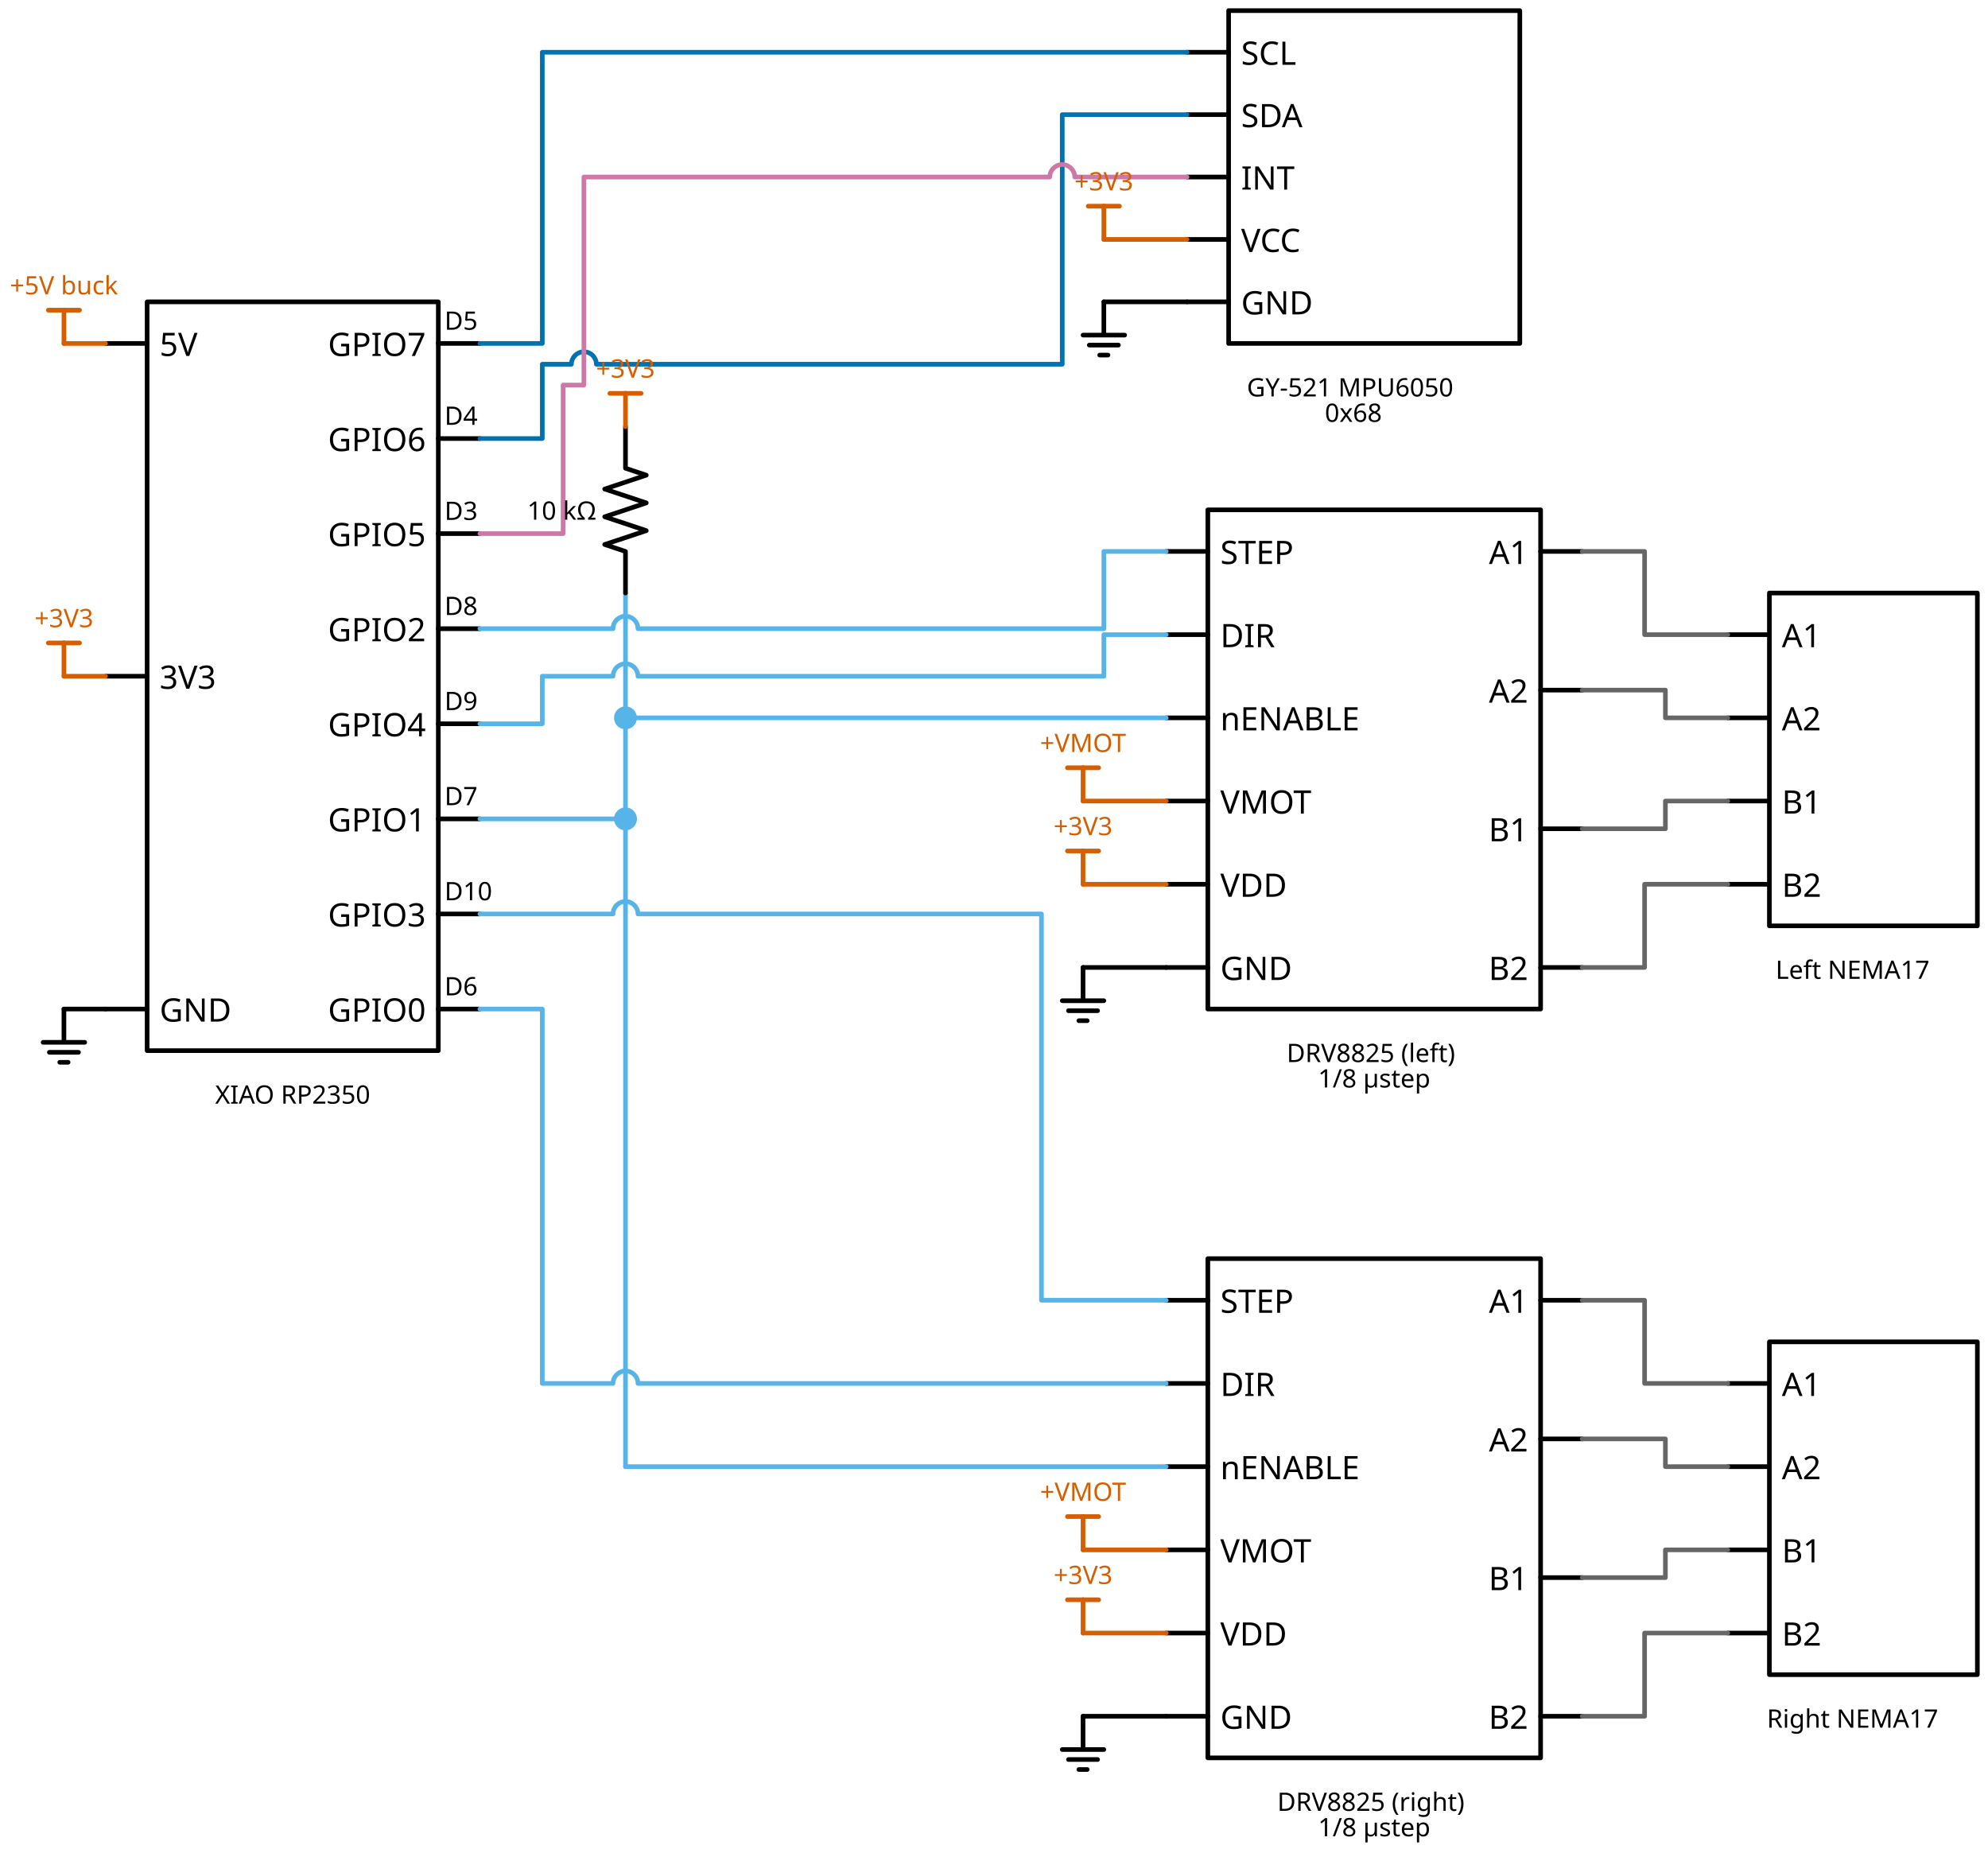
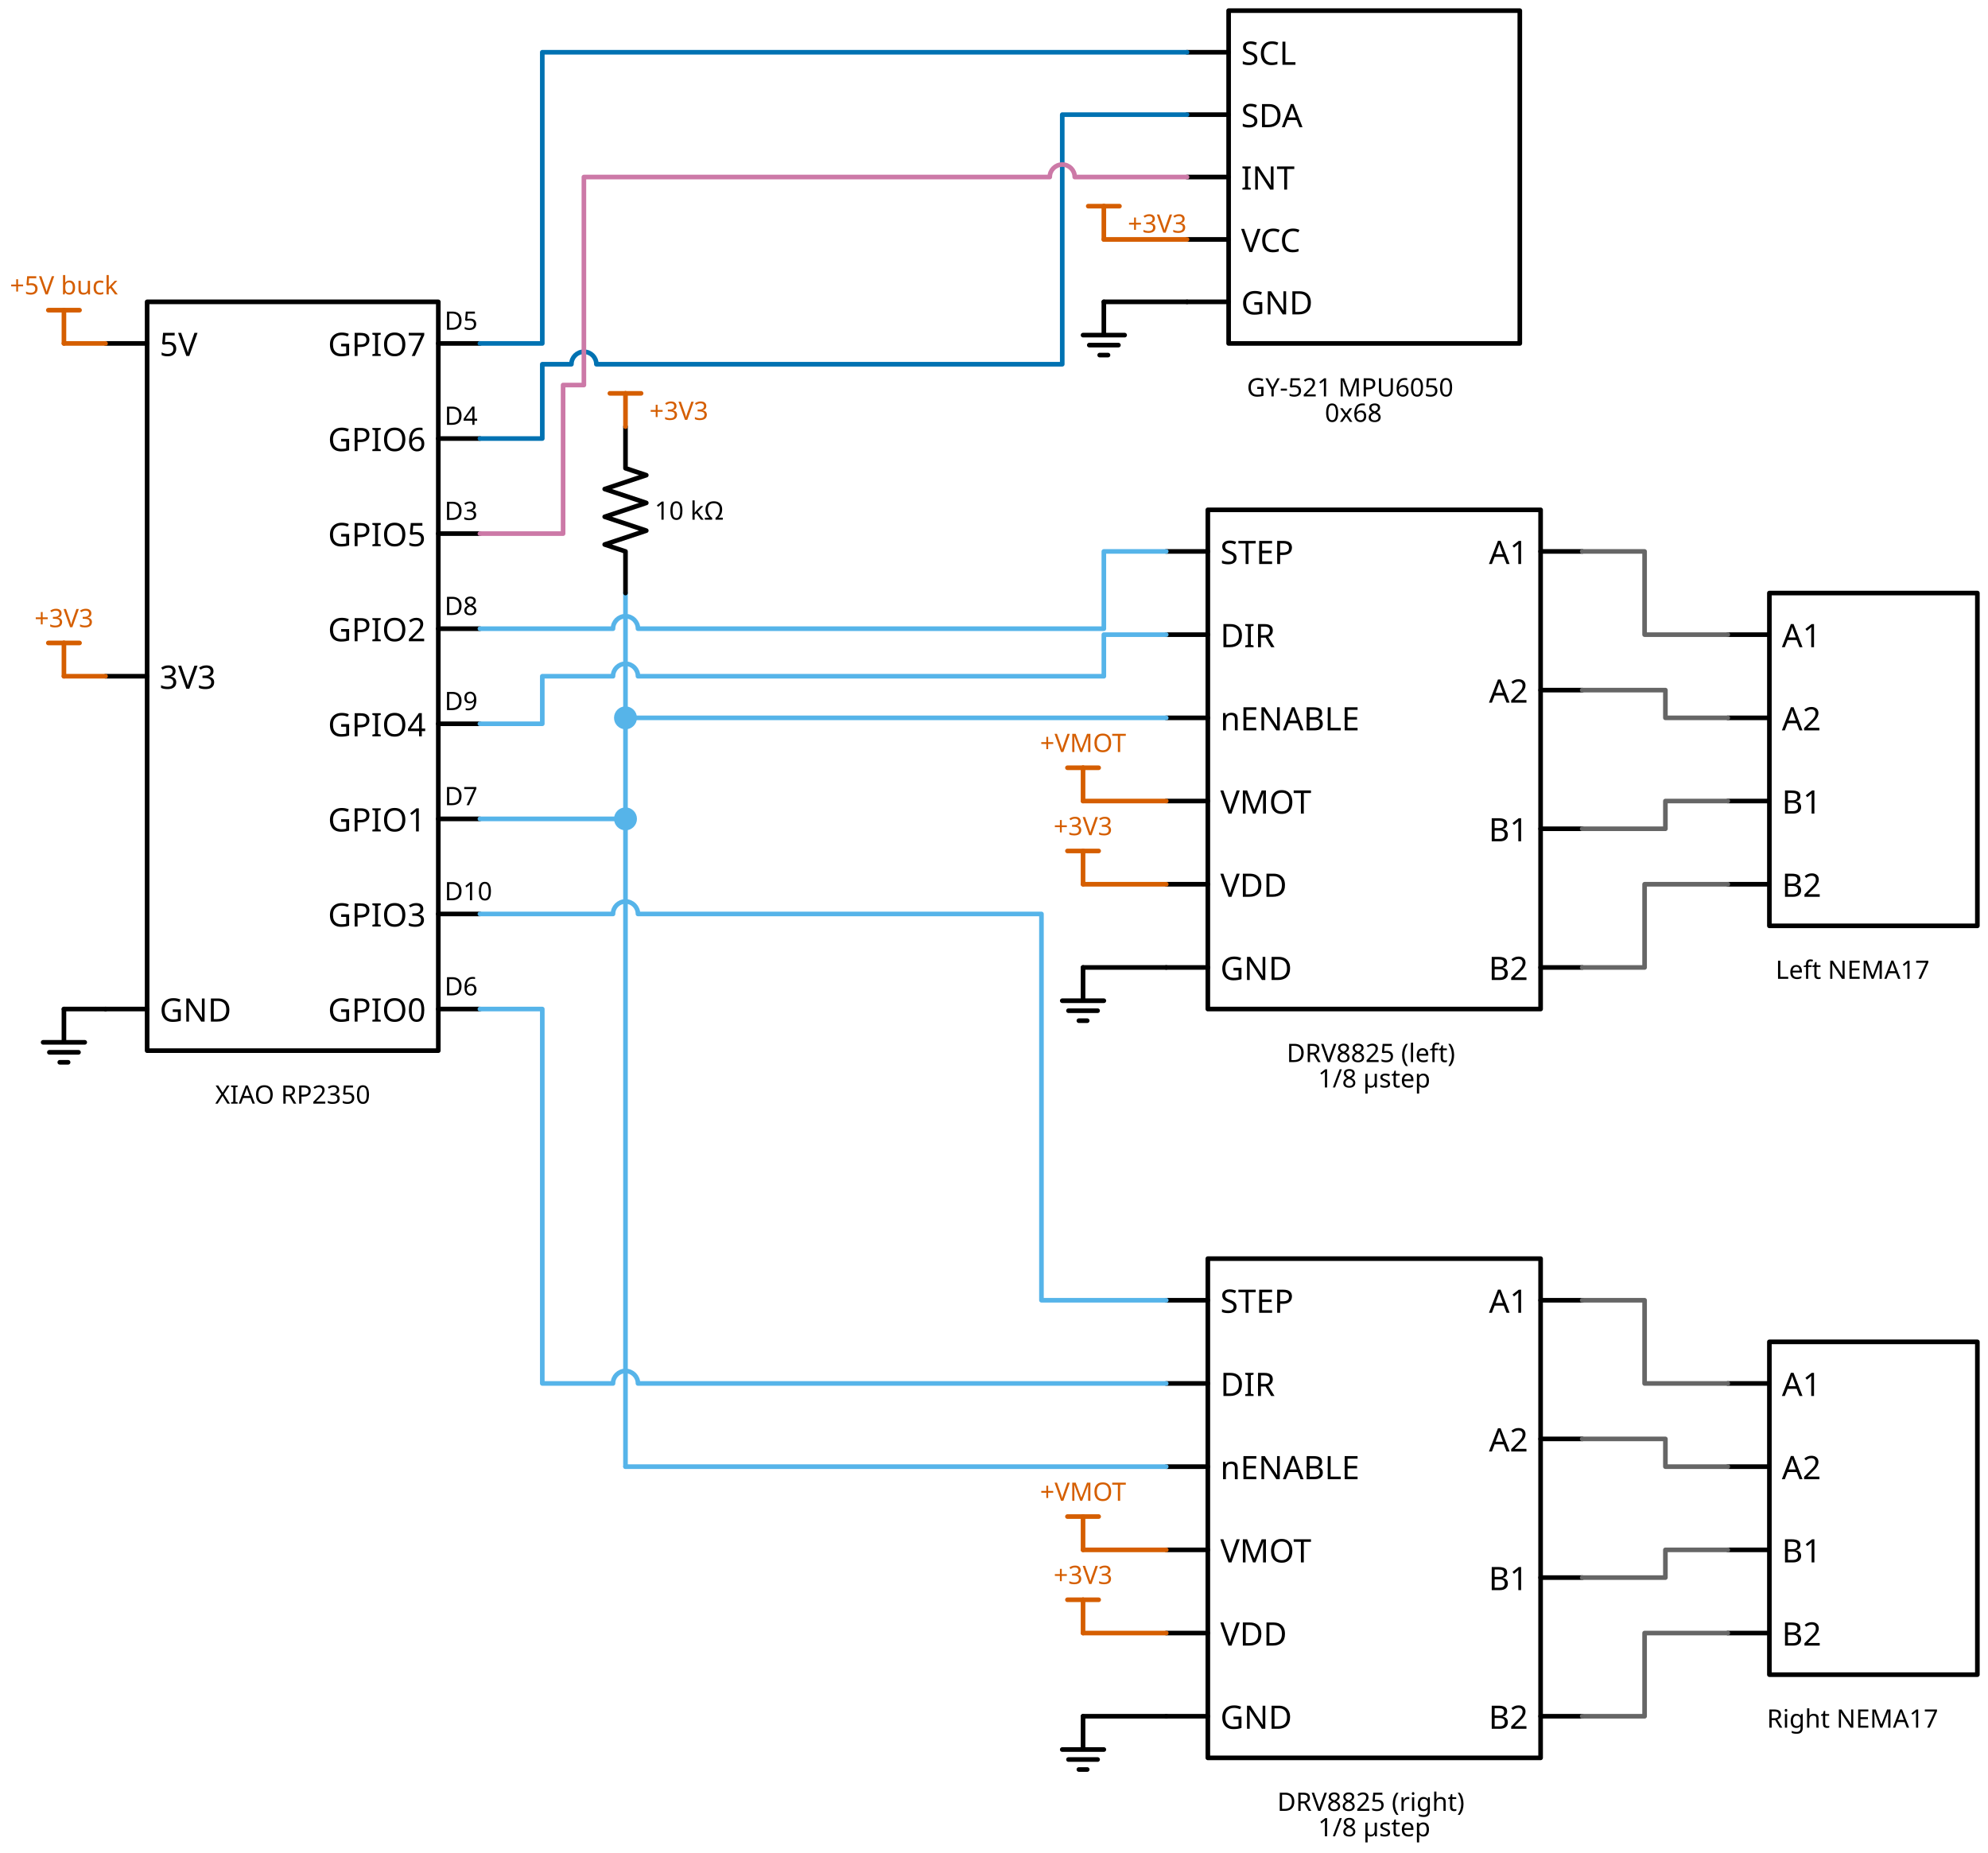
<svg xmlns="http://www.w3.org/2000/svg" xml:lang="en" height="801.6pt" width="860.267pt" viewBox="-63.667 -454.6 860.267 801.6">
  <path d="M 0.0,-0.0 L 126,-0 L 126,-324 L 0,-324 L 0,-0" style="stroke:black;fill:none;stroke-width:2.0;stroke-dasharray:-;stroke-linecap:round;stroke-linejoin:round;" />
  <path d="M 0.0,-18.0 L -18,-18" style="stroke:black;fill:none;stroke-width:2.0;stroke-dasharray:-;stroke-linecap:round;stroke-linejoin:round;" />
  <path d="M 0.0,-162.0 L -18,-162" style="stroke:black;fill:none;stroke-width:2.0;stroke-dasharray:-;stroke-linecap:round;stroke-linejoin:round;" />
  <path d="M 0.0,-306.0 L -18,-306" style="stroke:black;fill:none;stroke-width:2.0;stroke-dasharray:-;stroke-linecap:round;stroke-linejoin:round;" />
  <path d="M 126.0,-18.0 L 144,-18" style="stroke:black;fill:none;stroke-width:2.0;stroke-dasharray:-;stroke-linecap:round;stroke-linejoin:round;" />
  <path d="M 126.0,-59.143 L 144,-59.143" style="stroke:black;fill:none;stroke-width:2.0;stroke-dasharray:-;stroke-linecap:round;stroke-linejoin:round;" />
  <path d="M 126.0,-100.286 L 144,-100.286" style="stroke:black;fill:none;stroke-width:2.0;stroke-dasharray:-;stroke-linecap:round;stroke-linejoin:round;" />
  <path d="M 126.0,-141.429 L 144,-141.429" style="stroke:black;fill:none;stroke-width:2.0;stroke-dasharray:-;stroke-linecap:round;stroke-linejoin:round;" />
  <path d="M 126.0,-182.571 L 144,-182.571" style="stroke:black;fill:none;stroke-width:2.0;stroke-dasharray:-;stroke-linecap:round;stroke-linejoin:round;" />
  <path d="M 126.0,-223.714 L 144,-223.714" style="stroke:black;fill:none;stroke-width:2.0;stroke-dasharray:-;stroke-linecap:round;stroke-linejoin:round;" />
  <path d="M 126.0,-264.857 L 144,-264.857" style="stroke:black;fill:none;stroke-width:2.0;stroke-dasharray:-;stroke-linecap:round;stroke-linejoin:round;" />
  <path d="M 126.0,-306.0 L 144,-306" style="stroke:black;fill:none;stroke-width:2.0;stroke-dasharray:-;stroke-linecap:round;stroke-linejoin:round;" />
  <path d="M 468.0,-306.0 L 594,-306 L 594,-450 L 468,-450 L 468,-306" style="stroke:black;fill:none;stroke-width:2.0;stroke-dasharray:-;stroke-linecap:round;stroke-linejoin:round;" />
  <path d="M 468.0,-324.0 L 450,-324" style="stroke:black;fill:none;stroke-width:2.0;stroke-dasharray:-;stroke-linecap:round;stroke-linejoin:round;" />
  <path d="M 468.0,-351.0 L 450,-351" style="stroke:black;fill:none;stroke-width:2.0;stroke-dasharray:-;stroke-linecap:round;stroke-linejoin:round;" />
  <path d="M 468.0,-378.0 L 450,-378" style="stroke:black;fill:none;stroke-width:2.0;stroke-dasharray:-;stroke-linecap:round;stroke-linejoin:round;" />
  <path d="M 468.0,-405.0 L 450,-405" style="stroke:black;fill:none;stroke-width:2.0;stroke-dasharray:-;stroke-linecap:round;stroke-linejoin:round;" />
  <path d="M 468.0,-432.0 L 450,-432" style="stroke:black;fill:none;stroke-width:2.0;stroke-dasharray:-;stroke-linecap:round;stroke-linejoin:round;" />
  <path d="M 459.0,-18.0 L 603,-18 L 603,-234 L 459,-234 L 459,-18" style="stroke:black;fill:none;stroke-width:2.0;stroke-dasharray:-;stroke-linecap:round;stroke-linejoin:round;" />
  <path d="M 459.0,-36.0 L 441,-36" style="stroke:black;fill:none;stroke-width:2.0;stroke-dasharray:-;stroke-linecap:round;stroke-linejoin:round;" />
  <path d="M 459.0,-72.0 L 441,-72" style="stroke:black;fill:none;stroke-width:2.0;stroke-dasharray:-;stroke-linecap:round;stroke-linejoin:round;" />
  <path d="M 459.0,-108.0 L 441,-108" style="stroke:black;fill:none;stroke-width:2.0;stroke-dasharray:-;stroke-linecap:round;stroke-linejoin:round;" />
  <path d="M 459.0,-144.0 L 441,-144" style="stroke:black;fill:none;stroke-width:2.0;stroke-dasharray:-;stroke-linecap:round;stroke-linejoin:round;" />
  <path d="M 459.0,-180.0 L 441,-180" style="stroke:black;fill:none;stroke-width:2.0;stroke-dasharray:-;stroke-linecap:round;stroke-linejoin:round;" />
  <path d="M 459.0,-216.0 L 441,-216" style="stroke:black;fill:none;stroke-width:2.0;stroke-dasharray:-;stroke-linecap:round;stroke-linejoin:round;" />
  <path d="M 603.0,-36.0 L 621,-36" style="stroke:black;fill:none;stroke-width:2.0;stroke-dasharray:-;stroke-linecap:round;stroke-linejoin:round;" />
  <path d="M 603.0,-96 L 621,-96" style="stroke:black;fill:none;stroke-width:2.0;stroke-dasharray:-;stroke-linecap:round;stroke-linejoin:round;" />
  <path d="M 603.0,-156 L 621,-156" style="stroke:black;fill:none;stroke-width:2.0;stroke-dasharray:-;stroke-linecap:round;stroke-linejoin:round;" />
  <path d="M 603.0,-216.0 L 621,-216" style="stroke:black;fill:none;stroke-width:2.0;stroke-dasharray:-;stroke-linecap:round;stroke-linejoin:round;" />
  <path d="M 459.0,306.0 L 603,306 L 603,90 L 459,90 L 459,306" style="stroke:black;fill:none;stroke-width:2.0;stroke-dasharray:-;stroke-linecap:round;stroke-linejoin:round;" />
  <path d="M 459.0,288.0 L 441,288" style="stroke:black;fill:none;stroke-width:2.0;stroke-dasharray:-;stroke-linecap:round;stroke-linejoin:round;" />
  <path d="M 459.0,252.0 L 441,252" style="stroke:black;fill:none;stroke-width:2.0;stroke-dasharray:-;stroke-linecap:round;stroke-linejoin:round;" />
  <path d="M 459.0,216.0 L 441,216" style="stroke:black;fill:none;stroke-width:2.0;stroke-dasharray:-;stroke-linecap:round;stroke-linejoin:round;" />
  <path d="M 459.0,180.0 L 441,180" style="stroke:black;fill:none;stroke-width:2.0;stroke-dasharray:-;stroke-linecap:round;stroke-linejoin:round;" />
  <path d="M 459.0,144.0 L 441,144" style="stroke:black;fill:none;stroke-width:2.0;stroke-dasharray:-;stroke-linecap:round;stroke-linejoin:round;" />
  <path d="M 459.0,108.0 L 441,108" style="stroke:black;fill:none;stroke-width:2.0;stroke-dasharray:-;stroke-linecap:round;stroke-linejoin:round;" />
  <path d="M 603.0,288.0 L 621,288" style="stroke:black;fill:none;stroke-width:2.0;stroke-dasharray:-;stroke-linecap:round;stroke-linejoin:round;" />
  <path d="M 603.0,228.0 L 621,228" style="stroke:black;fill:none;stroke-width:2.0;stroke-dasharray:-;stroke-linecap:round;stroke-linejoin:round;" />
  <path d="M 603.0,168 L 621,168" style="stroke:black;fill:none;stroke-width:2.0;stroke-dasharray:-;stroke-linecap:round;stroke-linejoin:round;" />
  <path d="M 603.0,108.0 L 621,108" style="stroke:black;fill:none;stroke-width:2.0;stroke-dasharray:-;stroke-linecap:round;stroke-linejoin:round;" />
  <path d="M 702.0,-54.0 L 792,-54 L 792,-198 L 702,-198 L 702,-54" style="stroke:black;fill:none;stroke-width:2.0;stroke-dasharray:-;stroke-linecap:round;stroke-linejoin:round;" />
  <path d="M 702.0,-72.0 L 684,-72" style="stroke:black;fill:none;stroke-width:2.0;stroke-dasharray:-;stroke-linecap:round;stroke-linejoin:round;" />
  <path d="M 702.0,-108.0 L 684,-108" style="stroke:black;fill:none;stroke-width:2.0;stroke-dasharray:-;stroke-linecap:round;stroke-linejoin:round;" />
  <path d="M 702.0,-144.0 L 684,-144" style="stroke:black;fill:none;stroke-width:2.0;stroke-dasharray:-;stroke-linecap:round;stroke-linejoin:round;" />
  <path d="M 702.0,-180.0 L 684,-180" style="stroke:black;fill:none;stroke-width:2.0;stroke-dasharray:-;stroke-linecap:round;stroke-linejoin:round;" />
  <path d="M 702.0,270.0 L 792,270 L 792,126 L 702,126 L 702,270" style="stroke:black;fill:none;stroke-width:2.0;stroke-dasharray:-;stroke-linecap:round;stroke-linejoin:round;" />
  <path d="M 702.0,252.0 L 684,252" style="stroke:black;fill:none;stroke-width:2.0;stroke-dasharray:-;stroke-linecap:round;stroke-linejoin:round;" />
  <path d="M 702.0,216.0 L 684,216" style="stroke:black;fill:none;stroke-width:2.0;stroke-dasharray:-;stroke-linecap:round;stroke-linejoin:round;" />
  <path d="M 702.0,180.0 L 684,180" style="stroke:black;fill:none;stroke-width:2.0;stroke-dasharray:-;stroke-linecap:round;stroke-linejoin:round;" />
  <path d="M 702.0,144.0 L 684,144" style="stroke:black;fill:none;stroke-width:2.0;stroke-dasharray:-;stroke-linecap:round;stroke-linejoin:round;" />
  <path d="M 207.0,-144.0 L 207,180" style="stroke:#56B4E9;fill:none;stroke-width:2.0;stroke-dasharray:-;stroke-linecap:round;stroke-linejoin:round;" />
  <path d="M 207.0,-144.0 L 441,-144" style="stroke:#56B4E9;fill:none;stroke-width:2.0;stroke-dasharray:-;stroke-linecap:round;stroke-linejoin:round;" />
  <path d="M 207.0,180.0 L 441,180" style="stroke:#56B4E9;fill:none;stroke-width:2.0;stroke-dasharray:-;stroke-linecap:round;stroke-linejoin:round;" />
  <path d="M 144.0,-100.286 L 207,-100.286 L 207,-100.286" style="stroke:#56B4E9;fill:none;stroke-width:2.0;stroke-dasharray:-;stroke-linecap:round;stroke-linejoin:round;" />
  <path d="M 207.0,-144.0 L 207,-171 L 207,-198" style="stroke:#56B4E9;fill:none;stroke-width:2.0;stroke-dasharray:-;stroke-linecap:round;stroke-linejoin:round;" />
  <path d="M 207.0,-198.0 L 207,-216 L 198,-219 L 216,-225 L 198,-231 L 216,-237 L 198,-243 L 216,-249 L 207,-252 L 207,-270" style="stroke:black;fill:none;stroke-width:2.0;stroke-dasharray:-;stroke-linecap:round;stroke-linejoin:round;" />
  <path d="M 207.0,-270.0 L 207,-284.4" style="stroke:#D55E00;fill:none;stroke-width:2.0;stroke-dasharray:-;stroke-linecap:round;stroke-linejoin:round;" />
  <path d="M 207.0,-284.4 L 200.25,-284.4" style="stroke:#D55E00;fill:none;stroke-width:2.0;stroke-dasharray:-;stroke-linecap:round;stroke-linejoin:round;" />
  <path d="M 207.0,-284.4 L 213.75,-284.4" style="stroke:#D55E00;fill:none;stroke-width:2.0;stroke-dasharray:-;stroke-linecap:round;stroke-linejoin:round;" />
  <path d="M -18.0,-162.0 L -27,-162 L -36,-162" style="stroke:#D55E00;fill:none;stroke-width:2.0;stroke-dasharray:-;stroke-linecap:round;stroke-linejoin:round;" />
  <path d="M -36.0,-162.0 L -36,-176.4" style="stroke:#D55E00;fill:none;stroke-width:2.0;stroke-dasharray:-;stroke-linecap:round;stroke-linejoin:round;" />
  <path d="M -36.0,-176.4 L -42.75,-176.4" style="stroke:#D55E00;fill:none;stroke-width:2.0;stroke-dasharray:-;stroke-linecap:round;stroke-linejoin:round;" />
  <path d="M -36.0,-176.4 L -29.25,-176.4" style="stroke:#D55E00;fill:none;stroke-width:2.0;stroke-dasharray:-;stroke-linecap:round;stroke-linejoin:round;" />
  <path d="M -18.0,-306.0 L -27,-306 L -36,-306" style="stroke:#D55E00;fill:none;stroke-width:2.0;stroke-dasharray:-;stroke-linecap:round;stroke-linejoin:round;" />
  <path d="M -36.0,-306.0 L -36,-320.4" style="stroke:#D55E00;fill:none;stroke-width:2.0;stroke-dasharray:-;stroke-linecap:round;stroke-linejoin:round;" />
  <path d="M -36.0,-320.4 L -42.75,-320.4" style="stroke:#D55E00;fill:none;stroke-width:2.0;stroke-dasharray:-;stroke-linecap:round;stroke-linejoin:round;" />
  <path d="M -36.0,-320.4 L -29.25,-320.4" style="stroke:#D55E00;fill:none;stroke-width:2.0;stroke-dasharray:-;stroke-linecap:round;stroke-linejoin:round;" />
  <path d="M -18.0,-18.0 L -27,-18 L -36,-18" style="stroke:#000000;fill:none;stroke-width:2.0;stroke-dasharray:-;stroke-linecap:round;stroke-linejoin:round;" />
  <path d="M -36.0,-18 L -36,-3.6 L -45,-3.6 L -27,-3.6 M -42.3,0.72 L -29.7,0.72 M -37.8,5.04 L -34.2,5.04" style="stroke:#000000;fill:none;stroke-width:2.0;stroke-dasharray:-;stroke-linecap:round;stroke-linejoin:round;" />
  <path d="M 450.0,-351.0 L 432,-351 L 414,-351" style="stroke:#D55E00;fill:none;stroke-width:2.0;stroke-dasharray:-;stroke-linecap:round;stroke-linejoin:round;" />
  <path d="M 414.0,-351.0 L 414,-365.4" style="stroke:#D55E00;fill:none;stroke-width:2.0;stroke-dasharray:-;stroke-linecap:round;stroke-linejoin:round;" />
  <path d="M 414.0,-365.4 L 407.25,-365.4" style="stroke:#D55E00;fill:none;stroke-width:2.0;stroke-dasharray:-;stroke-linecap:round;stroke-linejoin:round;" />
  <path d="M 414.0,-365.4 L 420.75,-365.4" style="stroke:#D55E00;fill:none;stroke-width:2.0;stroke-dasharray:-;stroke-linecap:round;stroke-linejoin:round;" />
  <path d="M 450.0,-324.0 L 432,-324 L 414,-324" style="stroke:#000000;fill:none;stroke-width:2.0;stroke-dasharray:-;stroke-linecap:round;stroke-linejoin:round;" />
  <path d="M 414.0,-324.0 L 414,-309.6 L 405,-309.6 L 423,-309.6 M 407.7,-305.28 L 420.3,-305.28 M 412.2,-300.96 L 415.8,-300.96" style="stroke:#000000;fill:none;stroke-width:2.0;stroke-dasharray:-;stroke-linecap:round;stroke-linejoin:round;" />
  <path d="M 441.0,-72.0 L 423,-72 L 405,-72" style="stroke:#D55E00;fill:none;stroke-width:2.0;stroke-dasharray:-;stroke-linecap:round;stroke-linejoin:round;" />
  <path d="M 405.0,-72.0 L 405,-86.4" style="stroke:#D55E00;fill:none;stroke-width:2.0;stroke-dasharray:-;stroke-linecap:round;stroke-linejoin:round;" />
  <path d="M 405.0,-86.4 L 398.25,-86.4" style="stroke:#D55E00;fill:none;stroke-width:2.0;stroke-dasharray:-;stroke-linecap:round;stroke-linejoin:round;" />
  <path d="M 405.0,-86.4 L 411.75,-86.4" style="stroke:#D55E00;fill:none;stroke-width:2.0;stroke-dasharray:-;stroke-linecap:round;stroke-linejoin:round;" />
  <path d="M 441.0,-108.0 L 423,-108 L 405,-108" style="stroke:#D55E00;fill:none;stroke-width:2.0;stroke-dasharray:-;stroke-linecap:round;stroke-linejoin:round;" />
  <path d="M 405.0,-108.0 L 405,-122.4" style="stroke:#D55E00;fill:none;stroke-width:2.0;stroke-dasharray:-;stroke-linecap:round;stroke-linejoin:round;" />
  <path d="M 405.0,-122.4 L 398.25,-122.4" style="stroke:#D55E00;fill:none;stroke-width:2.0;stroke-dasharray:-;stroke-linecap:round;stroke-linejoin:round;" />
  <path d="M 405.0,-122.4 L 411.75,-122.4" style="stroke:#D55E00;fill:none;stroke-width:2.0;stroke-dasharray:-;stroke-linecap:round;stroke-linejoin:round;" />
  <path d="M 441.0,-36.0 L 423,-36 L 405,-36" style="stroke:#000000;fill:none;stroke-width:2.0;stroke-dasharray:-;stroke-linecap:round;stroke-linejoin:round;" />
  <path d="M 405.0,-36 L 405,-21.6 L 396,-21.6 L 414,-21.6 M 398.7,-17.28 L 411.3,-17.28 M 403.2,-12.96 L 406.8,-12.96" style="stroke:#000000;fill:none;stroke-width:2.0;stroke-dasharray:-;stroke-linecap:round;stroke-linejoin:round;" />
  <path d="M 441.0,252.0 L 423,252 L 405,252" style="stroke:#D55E00;fill:none;stroke-width:2.0;stroke-dasharray:-;stroke-linecap:round;stroke-linejoin:round;" />
  <path d="M 405.0,252.0 L 405,237.6" style="stroke:#D55E00;fill:none;stroke-width:2.0;stroke-dasharray:-;stroke-linecap:round;stroke-linejoin:round;" />
  <path d="M 405.0,237.6 L 398.25,237.6" style="stroke:#D55E00;fill:none;stroke-width:2.0;stroke-dasharray:-;stroke-linecap:round;stroke-linejoin:round;" />
  <path d="M 405.0,237.6 L 411.75,237.6" style="stroke:#D55E00;fill:none;stroke-width:2.0;stroke-dasharray:-;stroke-linecap:round;stroke-linejoin:round;" />
  <path d="M 441.0,216.0 L 423,216 L 405,216" style="stroke:#D55E00;fill:none;stroke-width:2.0;stroke-dasharray:-;stroke-linecap:round;stroke-linejoin:round;" />
  <path d="M 405.0,216.0 L 405,201.6" style="stroke:#D55E00;fill:none;stroke-width:2.0;stroke-dasharray:-;stroke-linecap:round;stroke-linejoin:round;" />
  <path d="M 405.0,201.6 L 398.25,201.6" style="stroke:#D55E00;fill:none;stroke-width:2.0;stroke-dasharray:-;stroke-linecap:round;stroke-linejoin:round;" />
  <path d="M 405.0,201.6 L 411.75,201.6" style="stroke:#D55E00;fill:none;stroke-width:2.0;stroke-dasharray:-;stroke-linecap:round;stroke-linejoin:round;" />
  <path d="M 441.0,288.0 L 423,288 L 405,288" style="stroke:#000000;fill:none;stroke-width:2.0;stroke-dasharray:-;stroke-linecap:round;stroke-linejoin:round;" />
  <path d="M 405.0,288.0 L 405,302.4 L 396,302.4 L 414,302.4 M 398.7,306.72 L 411.3,306.72 M 403.2,311.04 L 406.8,311.04" style="stroke:#000000;fill:none;stroke-width:2.0;stroke-dasharray:-;stroke-linecap:round;stroke-linejoin:round;" />
  <path d="M 144 -306 L 171 -306 L 171 -432 L 450 -432" style="stroke:#0072B2;fill:none;stroke-width:2.0;stroke-dasharray:-;stroke-linecap:round;stroke-linejoin:round;" />
  <path d="M 144 -264.857 L 171 -264.857 L 171 -297 L 183.6 -297 C 183.6 -299.982 186.018 -302.4 189 -302.4 C 191.982 -302.4 194.4 -299.982 194.4 -297 L 396 -297 L 396 -405 L 450 -405" style="stroke:#0072B2;fill:none;stroke-width:2.0;stroke-dasharray:-;stroke-linecap:round;stroke-linejoin:round;" />
  <path d="M 144 -223.714 L 180 -223.714 L 180 -288 L 189 -288 L 189 -378 L 390.6 -378 C 390.6 -380.982 393.018 -383.4 396 -383.4 C 398.982 -383.4 401.4 -380.982 401.4 -378 L 450 -378" style="stroke:#CC79A7;fill:none;stroke-width:2.0;stroke-dasharray:-;stroke-linecap:round;stroke-linejoin:round;" />
  <path d="M 144 -182.571 L 201.6 -182.571 C 201.6 -185.554 204.018 -187.971 207 -187.971 C 209.982 -187.971 212.4 -185.554 212.4 -182.571 L 414 -182.571 L 414 -216 L 441 -216" style="stroke:#56B4E9;fill:none;stroke-width:2.0;stroke-dasharray:-;stroke-linecap:round;stroke-linejoin:round;" />
  <path d="M 144 -141.429 L 171 -141.429 L 171 -162 L 201.6 -162 C 201.6 -164.982 204.018 -167.4 207 -167.4 C 209.982 -167.4 212.4 -164.982 212.4 -162 L 414 -162 L 414 -180 L 441 -180" style="stroke:#56B4E9;fill:none;stroke-width:2.0;stroke-dasharray:-;stroke-linecap:round;stroke-linejoin:round;" />
  <path d="M 144 -59.143 L 201.6 -59.143 C 201.6 -62.125 204.018 -64.543 207 -64.543 C 209.982 -64.543 212.4 -62.125 212.4 -59.143 L 387 -59.143 L 387 108 L 441 108" style="stroke:#56B4E9;fill:none;stroke-width:2.0;stroke-dasharray:-;stroke-linecap:round;stroke-linejoin:round;" />
  <path d="M 144 -18 L 171 -18 L 171 144 L 201.6 144 C 201.6 141.018 204.018 138.6 207 138.6 C 209.982 138.6 212.4 141.018 212.4 144 L 441 144" style="stroke:#56B4E9;fill:none;stroke-width:2.0;stroke-dasharray:-;stroke-linecap:round;stroke-linejoin:round;" />
  <path d="M 621 -216 L 648 -216 L 648 -180 L 684 -180" style="stroke:#666666;fill:none;stroke-width:2.0;stroke-dasharray:-;stroke-linecap:round;stroke-linejoin:round;" />
  <path d="M 621 -156 L 657 -156 L 657 -144 L 684 -144" style="stroke:#666666;fill:none;stroke-width:2.0;stroke-dasharray:-;stroke-linecap:round;stroke-linejoin:round;" />
  <path d="M 621 -96 L 657 -96 L 657 -108 L 684 -108" style="stroke:#666666;fill:none;stroke-width:2.0;stroke-dasharray:-;stroke-linecap:round;stroke-linejoin:round;" />
  <path d="M 621 -36 L 648 -36 L 648 -72 L 684 -72" style="stroke:#666666;fill:none;stroke-width:2.0;stroke-dasharray:-;stroke-linecap:round;stroke-linejoin:round;" />
  <path d="M 621 108 L 648 108 L 648 144 L 684 144" style="stroke:#666666;fill:none;stroke-width:2.0;stroke-dasharray:-;stroke-linecap:round;stroke-linejoin:round;" />
  <path d="M 621 168 L 657 168 L 657 180 L 684 180" style="stroke:#666666;fill:none;stroke-width:2.0;stroke-dasharray:-;stroke-linecap:round;stroke-linejoin:round;" />
  <path d="M 621 228 L 657 228 L 657 216 L 684 216" style="stroke:#666666;fill:none;stroke-width:2.0;stroke-dasharray:-;stroke-linecap:round;stroke-linejoin:round;" />
  <path d="M 621 288 L 648 288 L 648 252 L 684 252" style="stroke:#666666;fill:none;stroke-width:2.0;stroke-dasharray:-;stroke-linecap:round;stroke-linejoin:round;" />
  <text x="5.4" y="-32.0" dominant-baseline="central" fill="black" font-size="14" font-family="sans" text-anchor="start">
    <tspan x="5.4" dy="14">GND</tspan>
  </text>
  <text x="5.4" y="-176.0" dominant-baseline="central" fill="black" font-size="14" font-family="sans" text-anchor="start">
    <tspan x="5.4" dy="14">3V3</tspan>
  </text>
  <text x="5.4" y="-320.0" dominant-baseline="central" fill="black" font-size="14" font-family="sans" text-anchor="start">
    <tspan x="5.4" dy="14">5V</tspan>
  </text>
  <text x="128.7" y="-31.7" dominant-baseline="ideographic" fill="black" font-size="11" font-family="sans" text-anchor="start">
    <tspan x="128.7" dy="11">D6</tspan>
  </text>
  <text x="120.6" y="-32.0" dominant-baseline="central" fill="black" font-size="14" font-family="sans" text-anchor="end">
    <tspan x="120.6" dy="14">GPIO0</tspan>
  </text>
  <text x="128.7" y="-72.843" dominant-baseline="ideographic" fill="black" font-size="11" font-family="sans" text-anchor="start">
    <tspan x="128.7" dy="11">D10</tspan>
  </text>
  <text x="120.6" y="-73.143" dominant-baseline="central" fill="black" font-size="14" font-family="sans" text-anchor="end">
    <tspan x="120.6" dy="14">GPIO3</tspan>
  </text>
  <text x="128.7" y="-113.986" dominant-baseline="ideographic" fill="black" font-size="11" font-family="sans" text-anchor="start">
    <tspan x="128.7" dy="11">D7</tspan>
  </text>
  <text x="120.6" y="-114.286" dominant-baseline="central" fill="black" font-size="14" font-family="sans" text-anchor="end">
    <tspan x="120.6" dy="14">GPIO1</tspan>
  </text>
  <text x="128.7" y="-155.129" dominant-baseline="ideographic" fill="black" font-size="11" font-family="sans" text-anchor="start">
    <tspan x="128.7" dy="11">D9</tspan>
  </text>
  <text x="120.6" y="-155.429" dominant-baseline="central" fill="black" font-size="14" font-family="sans" text-anchor="end">
    <tspan x="120.6" dy="14">GPIO4</tspan>
  </text>
  <text x="128.7" y="-196.271" dominant-baseline="ideographic" fill="black" font-size="11" font-family="sans" text-anchor="start">
    <tspan x="128.7" dy="11">D8</tspan>
  </text>
  <text x="120.6" y="-196.571" dominant-baseline="central" fill="black" font-size="14" font-family="sans" text-anchor="end">
    <tspan x="120.6" dy="14">GPIO2</tspan>
  </text>
  <text x="128.7" y="-237.414" dominant-baseline="ideographic" fill="black" font-size="11" font-family="sans" text-anchor="start">
    <tspan x="128.7" dy="11">D3</tspan>
  </text>
  <text x="120.6" y="-237.714" dominant-baseline="central" fill="black" font-size="14" font-family="sans" text-anchor="end">
    <tspan x="120.6" dy="14">GPIO5</tspan>
  </text>
  <text x="128.7" y="-278.557" dominant-baseline="ideographic" fill="black" font-size="11" font-family="sans" text-anchor="start">
    <tspan x="128.7" dy="11">D4</tspan>
  </text>
  <text x="120.6" y="-278.857" dominant-baseline="central" fill="black" font-size="14" font-family="sans" text-anchor="end">
    <tspan x="120.6" dy="14">GPIO6</tspan>
  </text>
  <text x="128.7" y="-319.7" dominant-baseline="ideographic" fill="black" font-size="11" font-family="sans" text-anchor="start">
    <tspan x="128.7" dy="11">D5</tspan>
  </text>
  <text x="120.6" y="-320.0" dominant-baseline="central" fill="black" font-size="14" font-family="sans" text-anchor="end">
    <tspan x="120.6" dy="14">GPIO7</tspan>
  </text>
  <text x="63.0" y="3.4" dominant-baseline="hanging" fill="black" font-size="11" font-family="sans" text-anchor="middle">
    <tspan x="63.0" dy="11">XIAO RP2350</tspan>
  </text>
  <text x="473.4" y="-338.0" dominant-baseline="central" fill="black" font-size="14" font-family="sans" text-anchor="start">
    <tspan x="473.4" dy="14">GND</tspan>
  </text>
  <text x="473.4" y="-365.0" dominant-baseline="central" fill="black" font-size="14" font-family="sans" text-anchor="start">
    <tspan x="473.4" dy="14">VCC</tspan>
  </text>
  <text x="473.4" y="-392.0" dominant-baseline="central" fill="black" font-size="14" font-family="sans" text-anchor="start">
    <tspan x="473.4" dy="14">INT</tspan>
  </text>
  <text x="473.4" y="-419.0" dominant-baseline="central" fill="black" font-size="14" font-family="sans" text-anchor="start">
    <tspan x="473.4" dy="14">SDA</tspan>
  </text>
  <text x="473.4" y="-446.0" dominant-baseline="central" fill="black" font-size="14" font-family="sans" text-anchor="start">
    <tspan x="473.4" dy="14">SCL</tspan>
  </text>
  <text x="522.0" y="-302.6" dominant-baseline="hanging" fill="black" font-size="11" font-family="sans" text-anchor="middle">
    <tspan x="522.0" dy="11">GY-521 MPU6050</tspan>
    <tspan x="522.0" dy="11">0x68</tspan>
  </text>
  <text x="464.4" y="-50.0" dominant-baseline="central" fill="black" font-size="14" font-family="sans" text-anchor="start">
    <tspan x="464.4" dy="14">GND</tspan>
  </text>
  <text x="464.4" y="-86.0" dominant-baseline="central" fill="black" font-size="14" font-family="sans" text-anchor="start">
    <tspan x="464.4" dy="14">VDD</tspan>
  </text>
  <text x="464.4" y="-122.0" dominant-baseline="central" fill="black" font-size="14" font-family="sans" text-anchor="start">
    <tspan x="464.4" dy="14">VMOT</tspan>
  </text>
  <text x="464.4" y="-158.0" dominant-baseline="central" fill="black" font-size="14" font-family="sans" text-anchor="start">
    <tspan x="464.4" dy="14">nENABLE</tspan>
  </text>
  <text x="464.4" y="-194.0" dominant-baseline="central" fill="black" font-size="14" font-family="sans" text-anchor="start">
    <tspan x="464.4" dy="14">DIR</tspan>
  </text>
  <text x="464.4" y="-230.0" dominant-baseline="central" fill="black" font-size="14" font-family="sans" text-anchor="start">
    <tspan x="464.4" dy="14">STEP</tspan>
  </text>
  <text x="597.6" y="-50.0" dominant-baseline="central" fill="black" font-size="14" font-family="sans" text-anchor="end">
    <tspan x="597.6" dy="14">B2</tspan>
  </text>
  <text x="597.6" y="-110" dominant-baseline="central" fill="black" font-size="14" font-family="sans" text-anchor="end">
    <tspan x="597.6" dy="14">B1</tspan>
  </text>
  <text x="597.6" y="-170" dominant-baseline="central" fill="black" font-size="14" font-family="sans" text-anchor="end">
    <tspan x="597.6" dy="14">A2</tspan>
  </text>
  <text x="597.6" y="-230.0" dominant-baseline="central" fill="black" font-size="14" font-family="sans" text-anchor="end">
    <tspan x="597.6" dy="14">A1</tspan>
  </text>
  <text x="531.0" y="-14.6" dominant-baseline="hanging" fill="black" font-size="11" font-family="sans" text-anchor="middle">
    <tspan x="531.0" dy="11">DRV8825 (left)</tspan>
    <tspan x="531.0" dy="11">1/8 µstep</tspan>
  </text>
  <text x="464.4" y="274.0" dominant-baseline="central" fill="black" font-size="14" font-family="sans" text-anchor="start">
    <tspan x="464.4" dy="14">GND</tspan>
  </text>
  <text x="464.4" y="238.0" dominant-baseline="central" fill="black" font-size="14" font-family="sans" text-anchor="start">
    <tspan x="464.4" dy="14">VDD</tspan>
  </text>
  <text x="464.4" y="202.0" dominant-baseline="central" fill="black" font-size="14" font-family="sans" text-anchor="start">
    <tspan x="464.4" dy="14">VMOT</tspan>
  </text>
  <text x="464.4" y="166.0" dominant-baseline="central" fill="black" font-size="14" font-family="sans" text-anchor="start">
    <tspan x="464.4" dy="14">nENABLE</tspan>
  </text>
  <text x="464.4" y="130.0" dominant-baseline="central" fill="black" font-size="14" font-family="sans" text-anchor="start">
    <tspan x="464.4" dy="14">DIR</tspan>
  </text>
  <text x="464.4" y="94.0" dominant-baseline="central" fill="black" font-size="14" font-family="sans" text-anchor="start">
    <tspan x="464.4" dy="14">STEP</tspan>
  </text>
  <text x="597.6" y="274.0" dominant-baseline="central" fill="black" font-size="14" font-family="sans" text-anchor="end">
    <tspan x="597.6" dy="14">B2</tspan>
  </text>
  <text x="597.6" y="214.0" dominant-baseline="central" fill="black" font-size="14" font-family="sans" text-anchor="end">
    <tspan x="597.6" dy="14">B1</tspan>
  </text>
  <text x="597.6" y="154" dominant-baseline="central" fill="black" font-size="14" font-family="sans" text-anchor="end">
    <tspan x="597.6" dy="14">A2</tspan>
  </text>
  <text x="597.6" y="94.0" dominant-baseline="central" fill="black" font-size="14" font-family="sans" text-anchor="end">
    <tspan x="597.6" dy="14">A1</tspan>
  </text>
  <text x="531.0" y="309.4" dominant-baseline="hanging" fill="black" font-size="11" font-family="sans" text-anchor="middle">
    <tspan x="531.0" dy="11">DRV8825 (right)</tspan>
    <tspan x="531.0" dy="11">1/8 µstep</tspan>
  </text>
  <text x="707.4" y="-86.0" dominant-baseline="central" fill="black" font-size="14" font-family="sans" text-anchor="start">
    <tspan x="707.4" dy="14">B2</tspan>
  </text>
  <text x="707.4" y="-122.0" dominant-baseline="central" fill="black" font-size="14" font-family="sans" text-anchor="start">
    <tspan x="707.4" dy="14">B1</tspan>
  </text>
  <text x="707.4" y="-158.0" dominant-baseline="central" fill="black" font-size="14" font-family="sans" text-anchor="start">
    <tspan x="707.4" dy="14">A2</tspan>
  </text>
  <text x="707.4" y="-194.0" dominant-baseline="central" fill="black" font-size="14" font-family="sans" text-anchor="start">
    <tspan x="707.4" dy="14">A1</tspan>
  </text>
  <text x="738.0" y="-50.6" dominant-baseline="hanging" fill="black" font-size="11" font-family="sans" text-anchor="middle">
    <tspan x="738.0" dy="11">Left NEMA17</tspan>
  </text>
  <text x="707.4" y="238.0" dominant-baseline="central" fill="black" font-size="14" font-family="sans" text-anchor="start">
    <tspan x="707.4" dy="14">B2</tspan>
  </text>
  <text x="707.4" y="202.0" dominant-baseline="central" fill="black" font-size="14" font-family="sans" text-anchor="start">
    <tspan x="707.4" dy="14">B1</tspan>
  </text>
  <text x="707.4" y="166.0" dominant-baseline="central" fill="black" font-size="14" font-family="sans" text-anchor="start">
    <tspan x="707.4" dy="14">A2</tspan>
  </text>
  <text x="707.4" y="130.0" dominant-baseline="central" fill="black" font-size="14" font-family="sans" text-anchor="start">
    <tspan x="707.4" dy="14">A1</tspan>
  </text>
  <text x="738.0" y="273.4" dominant-baseline="hanging" fill="black" font-size="11" font-family="sans" text-anchor="middle">
    <tspan x="738.0" dy="11">Right NEMA17</tspan>
  </text>
-   <text x="194.4" y="-245.0" dominant-baseline="central" fill="black" font-size="11" font-family="sans" text-anchor="end">
-     <tspan x="194.4" dy="11">10 kΩ</tspan>
-   </text>
-   <text x="207.0" y="-299.0" dominant-baseline="ideographic" fill="#D55E00" font-size="11" font-family="sans" text-anchor="middle">
-     <tspan x="207.0" dy="11">+3V3</tspan>
+   <text x="219.6" y="-245.0" dominant-baseline="central" fill="black" font-size="11" font-family="sans" text-anchor="start">
+     <tspan x="219.6" dy="11">10 kΩ</tspan>
+   </text>
+   <text x="217.35" y="-288.2" dominant-baseline="central" fill="#D55E00" font-size="11" font-family="sans" text-anchor="start">
+     <tspan x="217.35" dy="11">+3V3</tspan>
  </text>
  <text x="-36.0" y="-191.0" dominant-baseline="ideographic" fill="#D55E00" font-size="11" font-family="sans" text-anchor="middle">
    <tspan x="-36.0" dy="11">+3V3</tspan>
  </text>
  <text x="-36.0" y="-335.0" dominant-baseline="ideographic" fill="#D55E00" font-size="11" font-family="sans" text-anchor="middle">
    <tspan x="-36.0" dy="11">+5V buck</tspan>
  </text>
-   <text x="414.0" y="-380.0" dominant-baseline="ideographic" fill="#D55E00" font-size="11" font-family="sans" text-anchor="middle">
-     <tspan x="414.0" dy="11">+3V3</tspan>
+   <text x="424.35" y="-369.2" dominant-baseline="central" fill="#D55E00" font-size="11" font-family="sans" text-anchor="start">
+     <tspan x="424.35" dy="11">+3V3</tspan>
  </text>
  <text x="405.0" y="-101.0" dominant-baseline="ideographic" fill="#D55E00" font-size="11" font-family="sans" text-anchor="middle">
    <tspan x="405.0" dy="11">+3V3</tspan>
  </text>
  <text x="405.0" y="-137.0" dominant-baseline="ideographic" fill="#D55E00" font-size="11" font-family="sans" text-anchor="middle">
    <tspan x="405.0" dy="11">+VMOT</tspan>
  </text>
  <text x="405.0" y="223.0" dominant-baseline="ideographic" fill="#D55E00" font-size="11" font-family="sans" text-anchor="middle">
    <tspan x="405.0" dy="11">+3V3</tspan>
  </text>
  <text x="405.0" y="187.0" dominant-baseline="ideographic" fill="#D55E00" font-size="11" font-family="sans" text-anchor="middle">
    <tspan x="405.0" dy="11">+VMOT</tspan>
  </text>
  <circle cx="207" cy="-100.286" r="3.96" style="stroke:#56B4E9;fill:#56b4e9;stroke-width:2.0;stroke-dasharray:-;" />
  <circle cx="207" cy="-144" r="3.96" style="stroke:#56B4E9;fill:#56b4e9;stroke-width:2.0;stroke-dasharray:-;" />
</svg>
